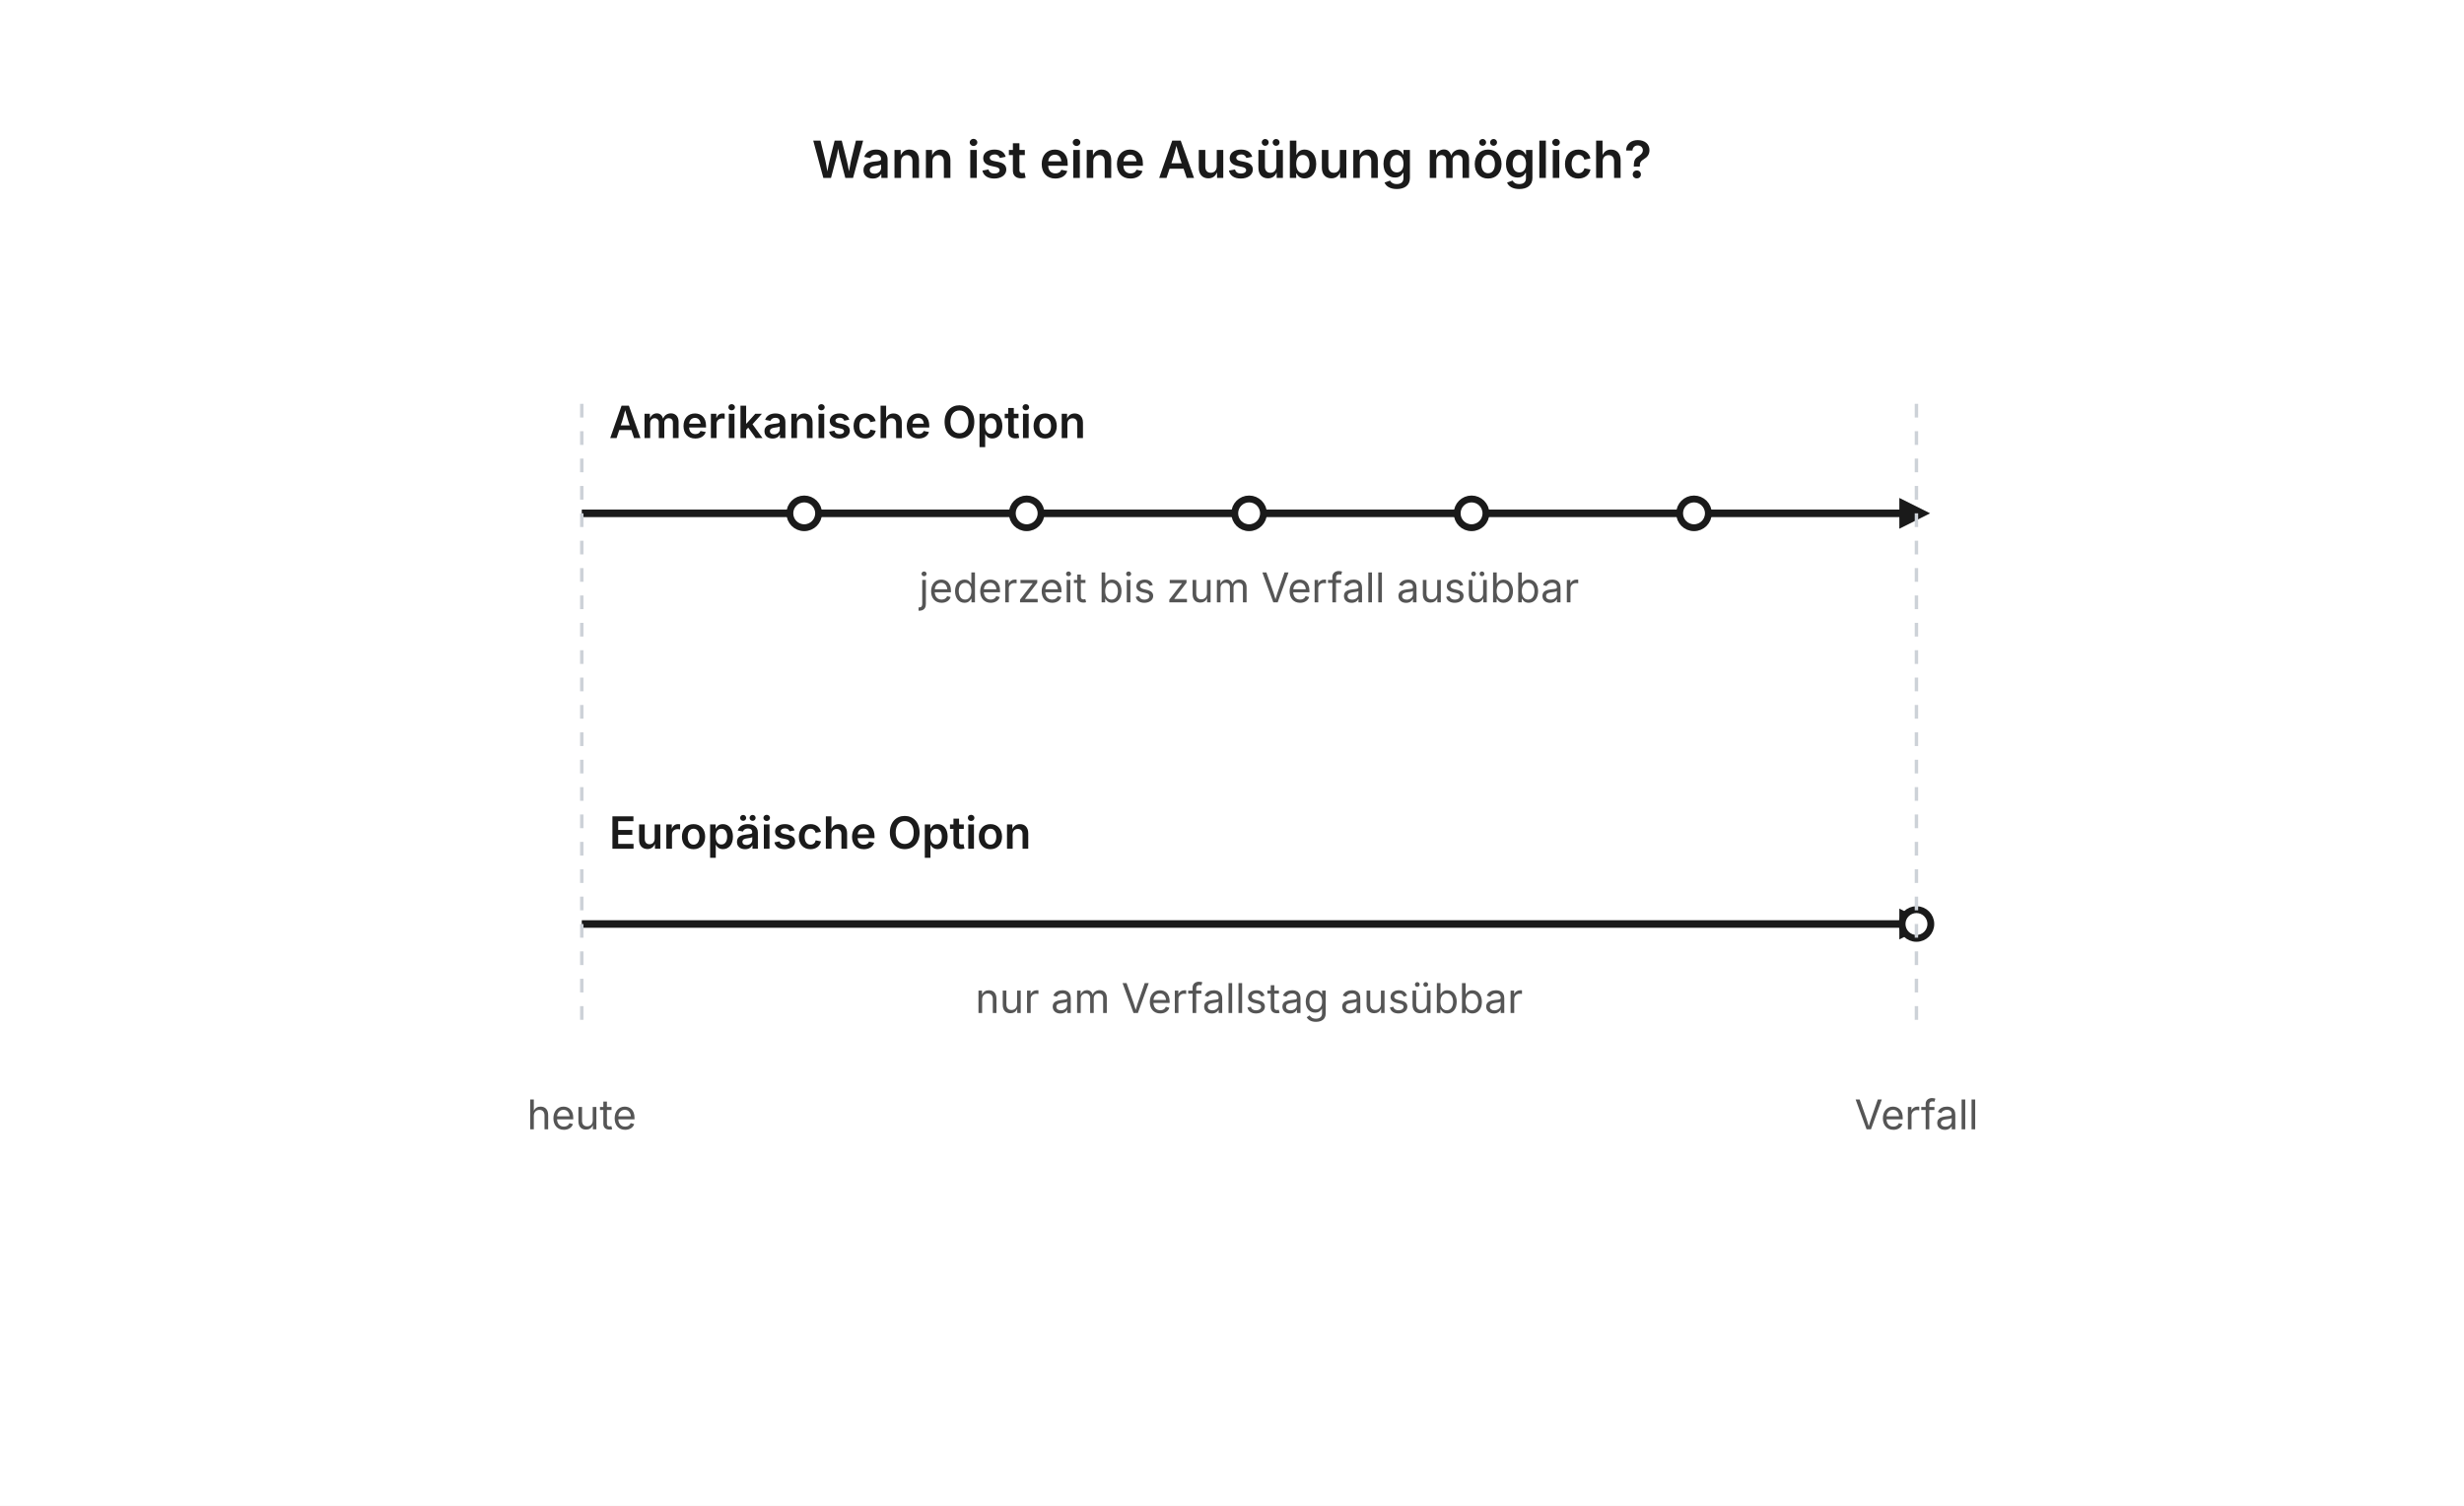
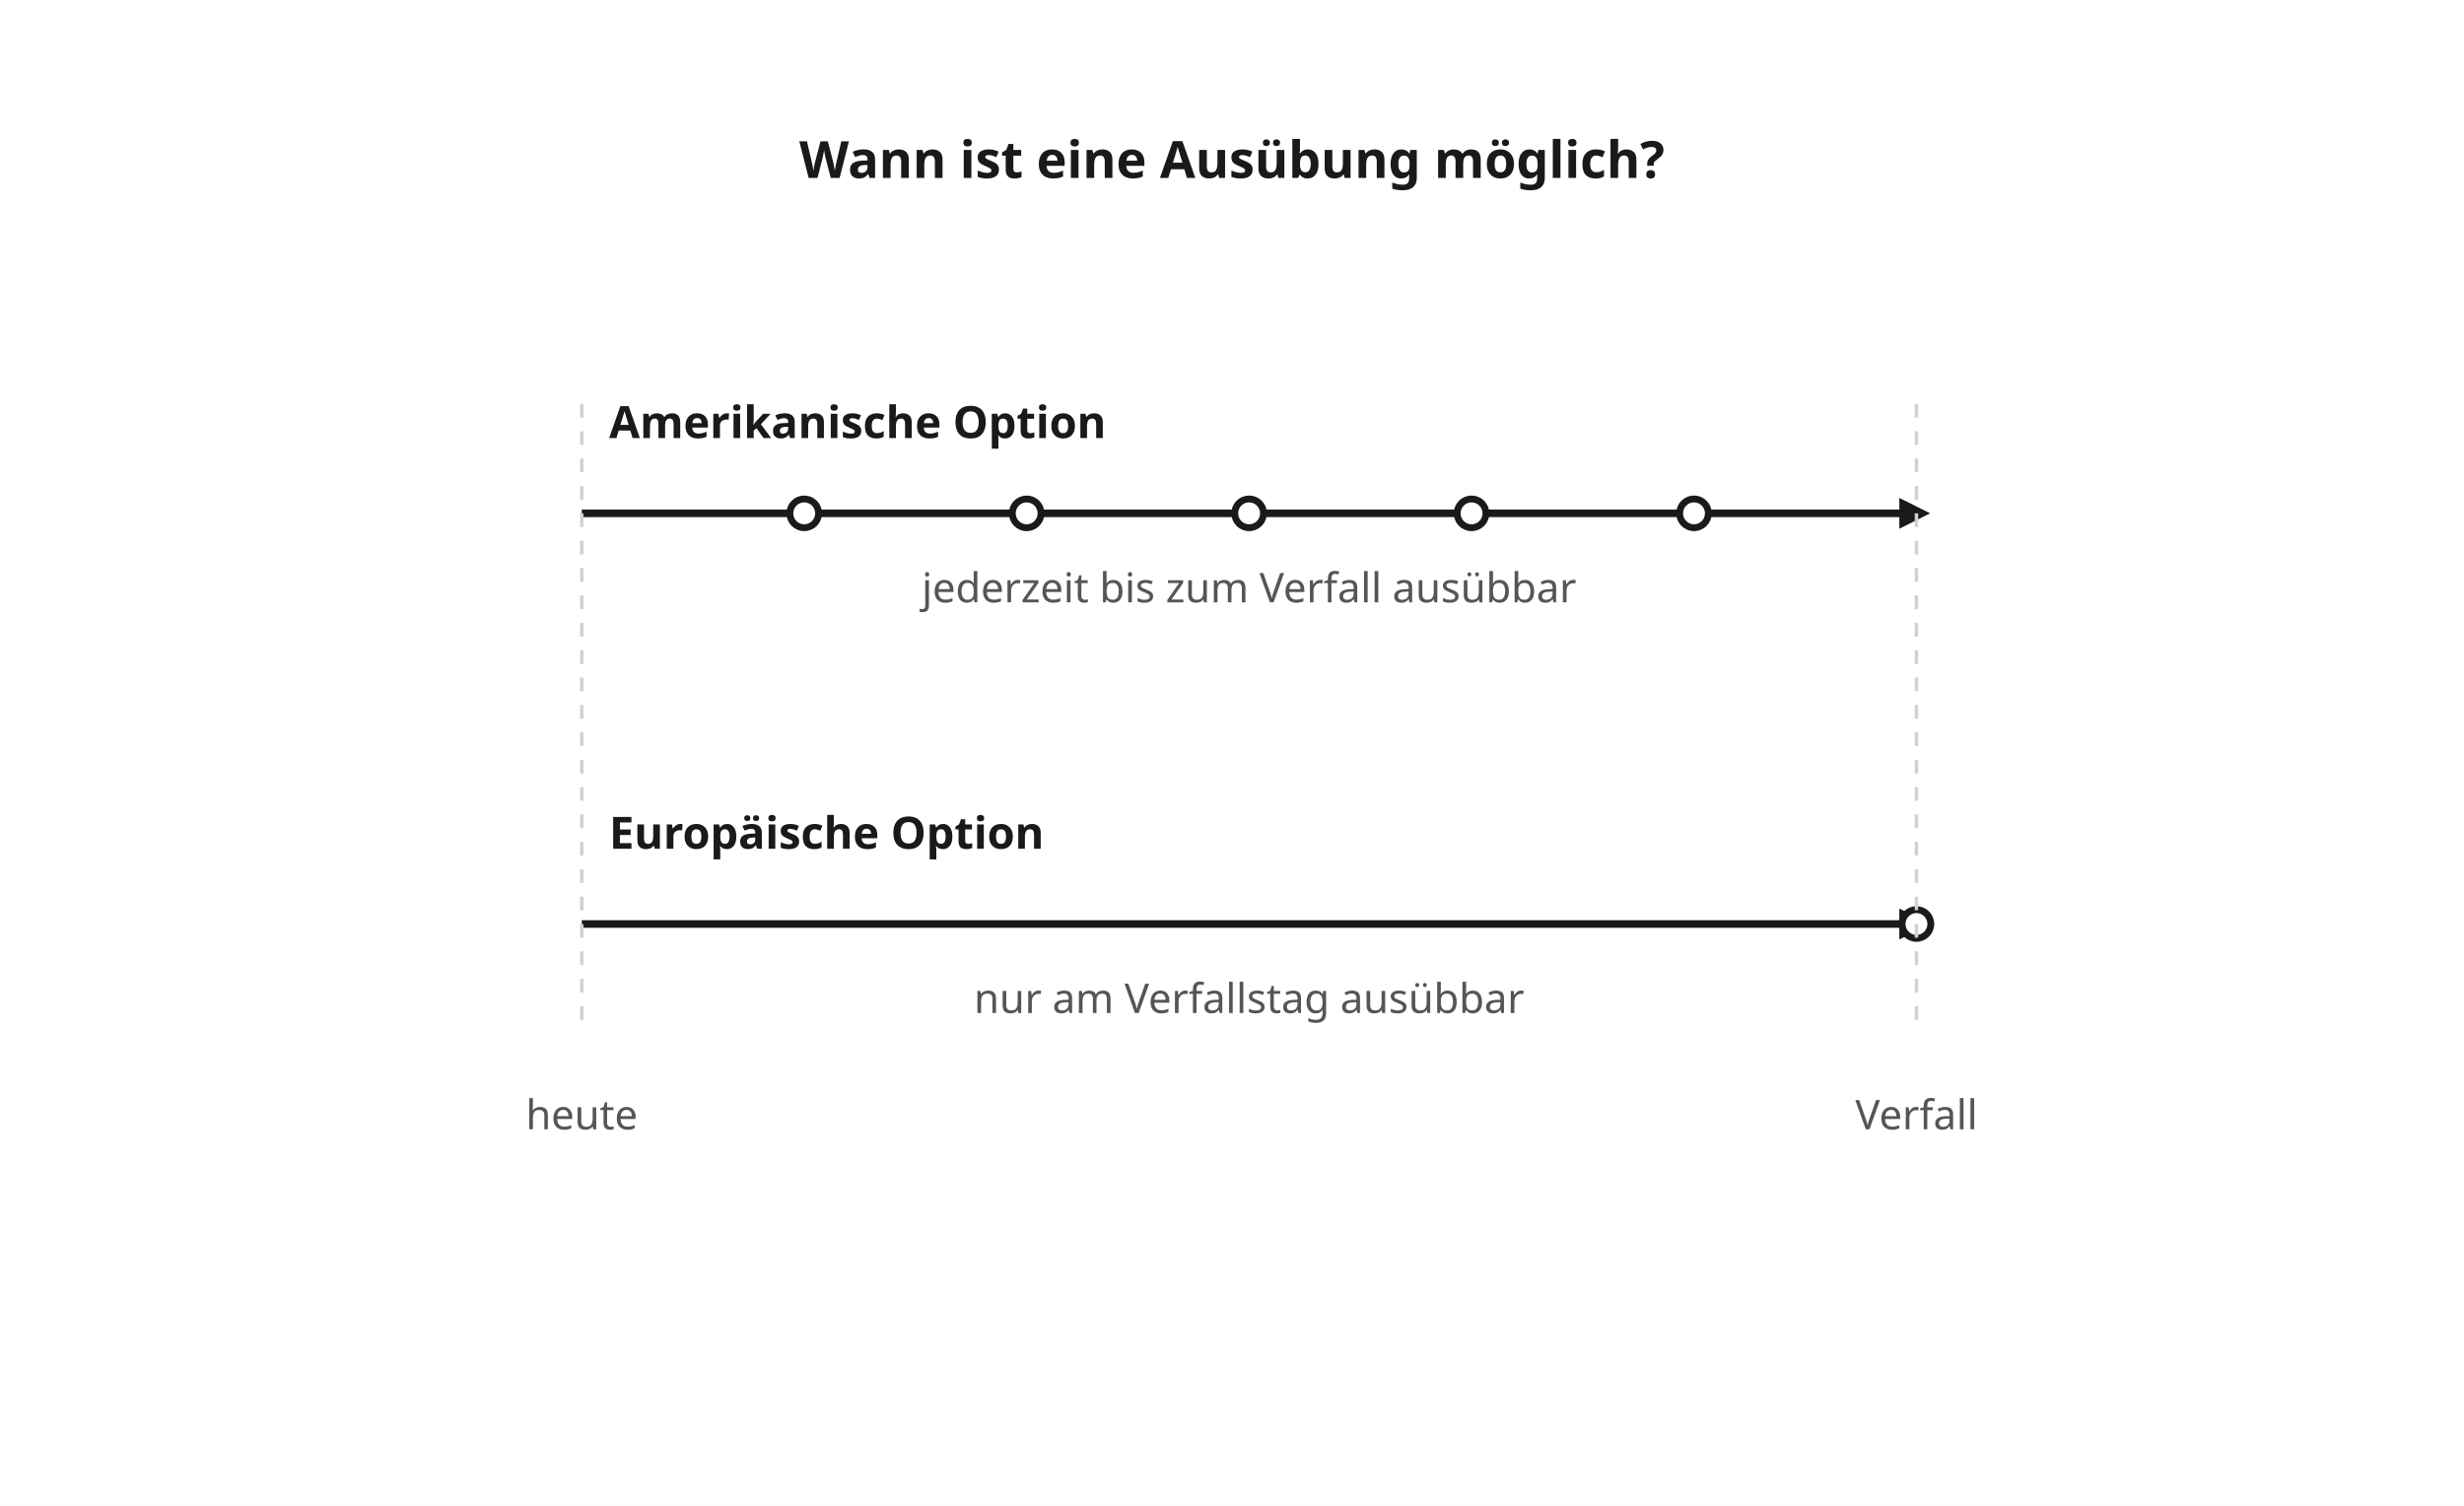
- <svg xmlns="http://www.w3.org/2000/svg" viewBox="0 0 720 440" font-family="Inter, 'Helvetica Neue', Arial, sans-serif">
+ <svg xmlns="http://www.w3.org/2000/svg" viewBox="0 0 720 440" font-family="Calibri, sans-serif">
  <rect width="720" height="440" fill="#ffffff" />
  <text x="360" y="52" font-size="15" fill="#1a1a1a" font-weight="600" text-anchor="middle">Wann ist eine Ausübung möglich?</text>
  <text x="178" y="128" font-size="13" fill="#1a1a1a" font-weight="600" text-anchor="start">Amerikanische Option</text>
  <line x1="170" y1="150" x2="560" y2="150" stroke="#1a1a1a" stroke-width="2.2" />
  <path d="M564,150 l-9,-4.5 v9 z" fill="#1a1a1a" />
  <circle cx="235" cy="150" r="4.2" fill="#ffffff" stroke="#1a1a1a" stroke-width="2" />
  <circle cx="300" cy="150" r="4.2" fill="#ffffff" stroke="#1a1a1a" stroke-width="2" />
  <circle cx="365" cy="150" r="4.2" fill="#ffffff" stroke="#1a1a1a" stroke-width="2" />
  <circle cx="430" cy="150" r="4.2" fill="#ffffff" stroke="#1a1a1a" stroke-width="2" />
  <circle cx="495" cy="150" r="4.2" fill="#ffffff" stroke="#1a1a1a" stroke-width="2" />
  <text x="365" y="176" font-size="12" fill="#555" font-weight="400" text-anchor="middle">jederzeit bis zum Verfall ausübbar</text>
  <text x="178" y="248" font-size="13" fill="#1a1a1a" font-weight="600" text-anchor="start">Europäische Option</text>
  <line x1="170" y1="270" x2="560" y2="270" stroke="#1a1a1a" stroke-width="2.2" />
  <path d="M564,270 l-9,-4.5 v9 z" fill="#1a1a1a" />
  <circle cx="560" cy="270" r="4.2" fill="#ffffff" stroke="#1a1a1a" stroke-width="2" />
  <text x="365" y="296" font-size="12" fill="#555" font-weight="400" text-anchor="middle">nur am Verfallstag ausübbar</text>
  <line x1="170" y1="118" x2="170" y2="300" stroke="#cdd2d8" stroke-width="1" stroke-dasharray="4 4" />
  <line x1="560" y1="118" x2="560" y2="300" stroke="#cdd2d8" stroke-width="1" stroke-dasharray="4 4" />
  <text x="170" y="330" font-size="12" fill="#555" font-weight="400" text-anchor="middle">heute</text>
  <text x="560" y="330" font-size="12" fill="#555" font-weight="400" text-anchor="middle">Verfall</text>
</svg>
